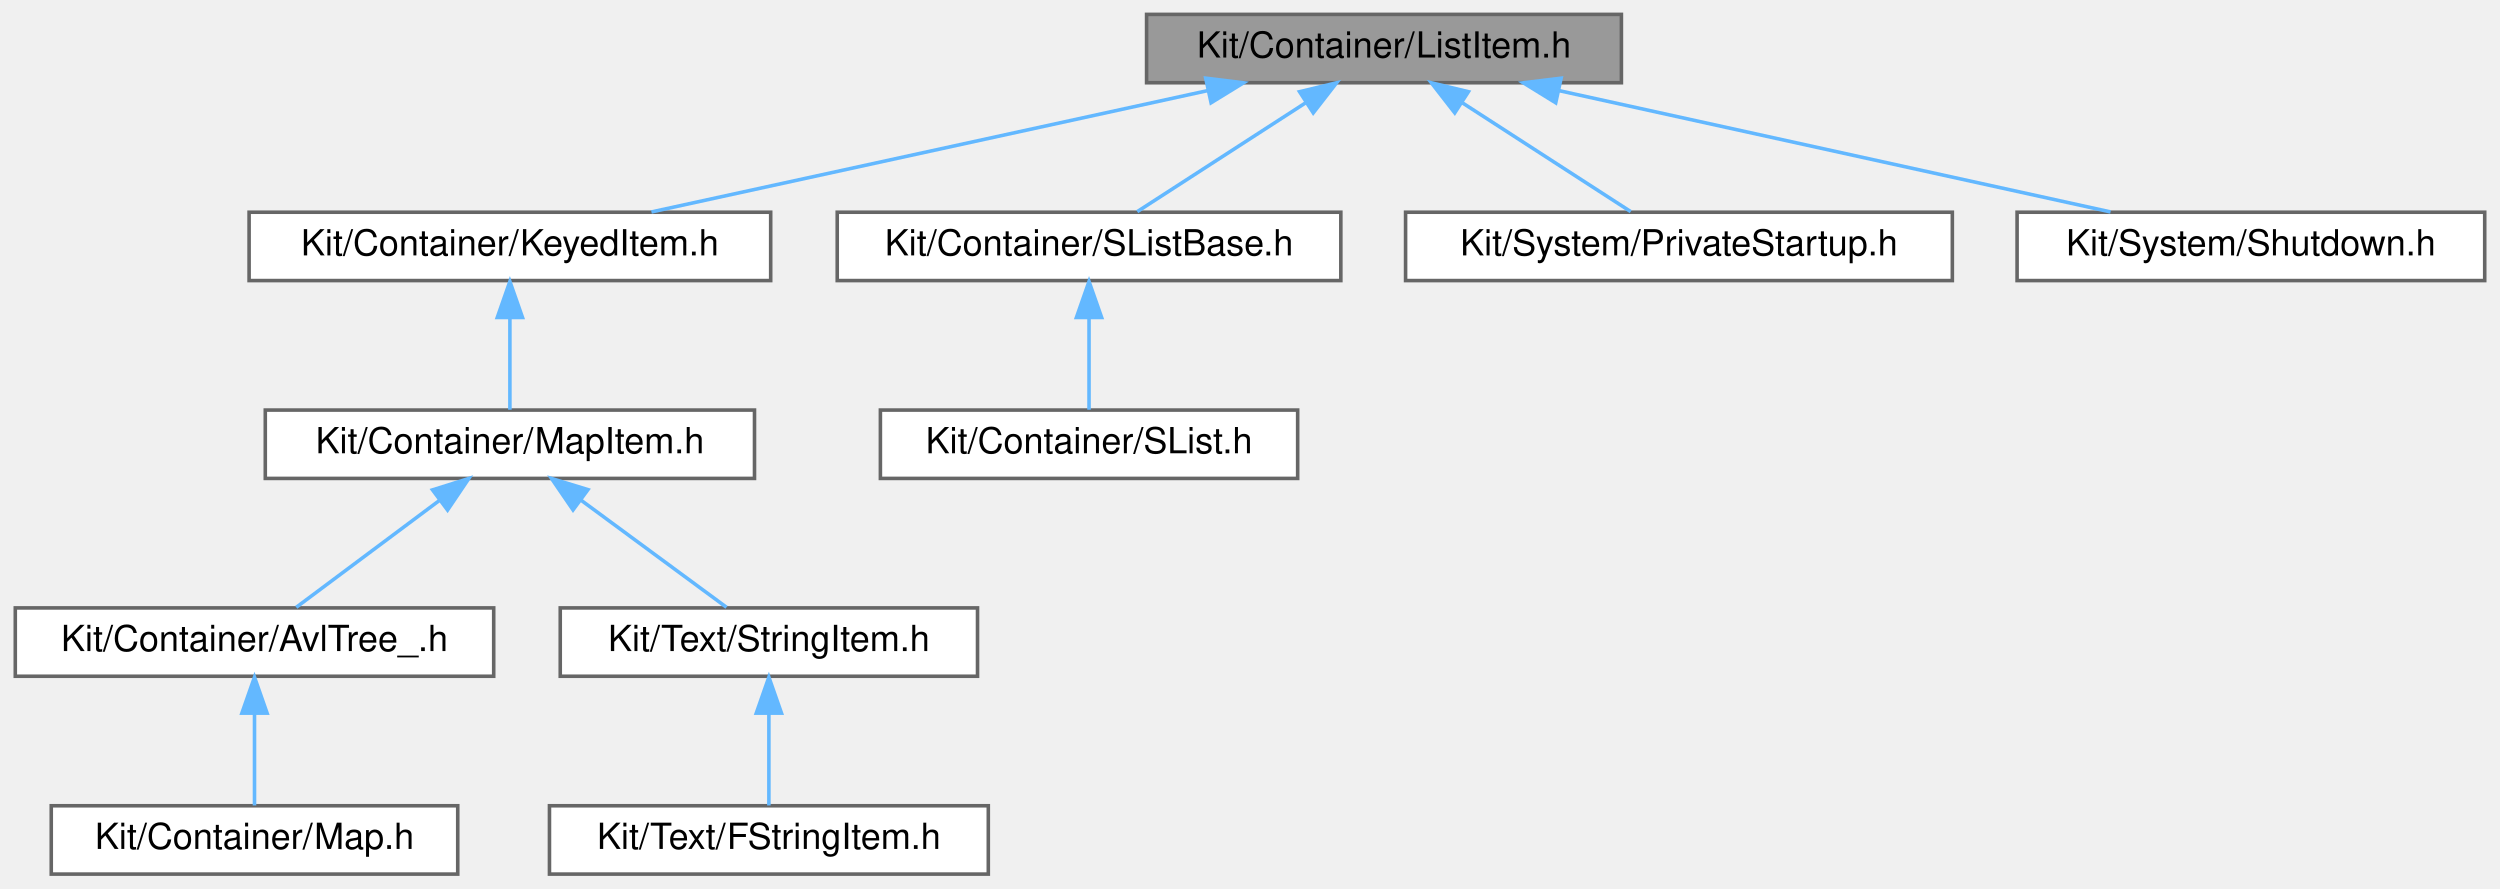
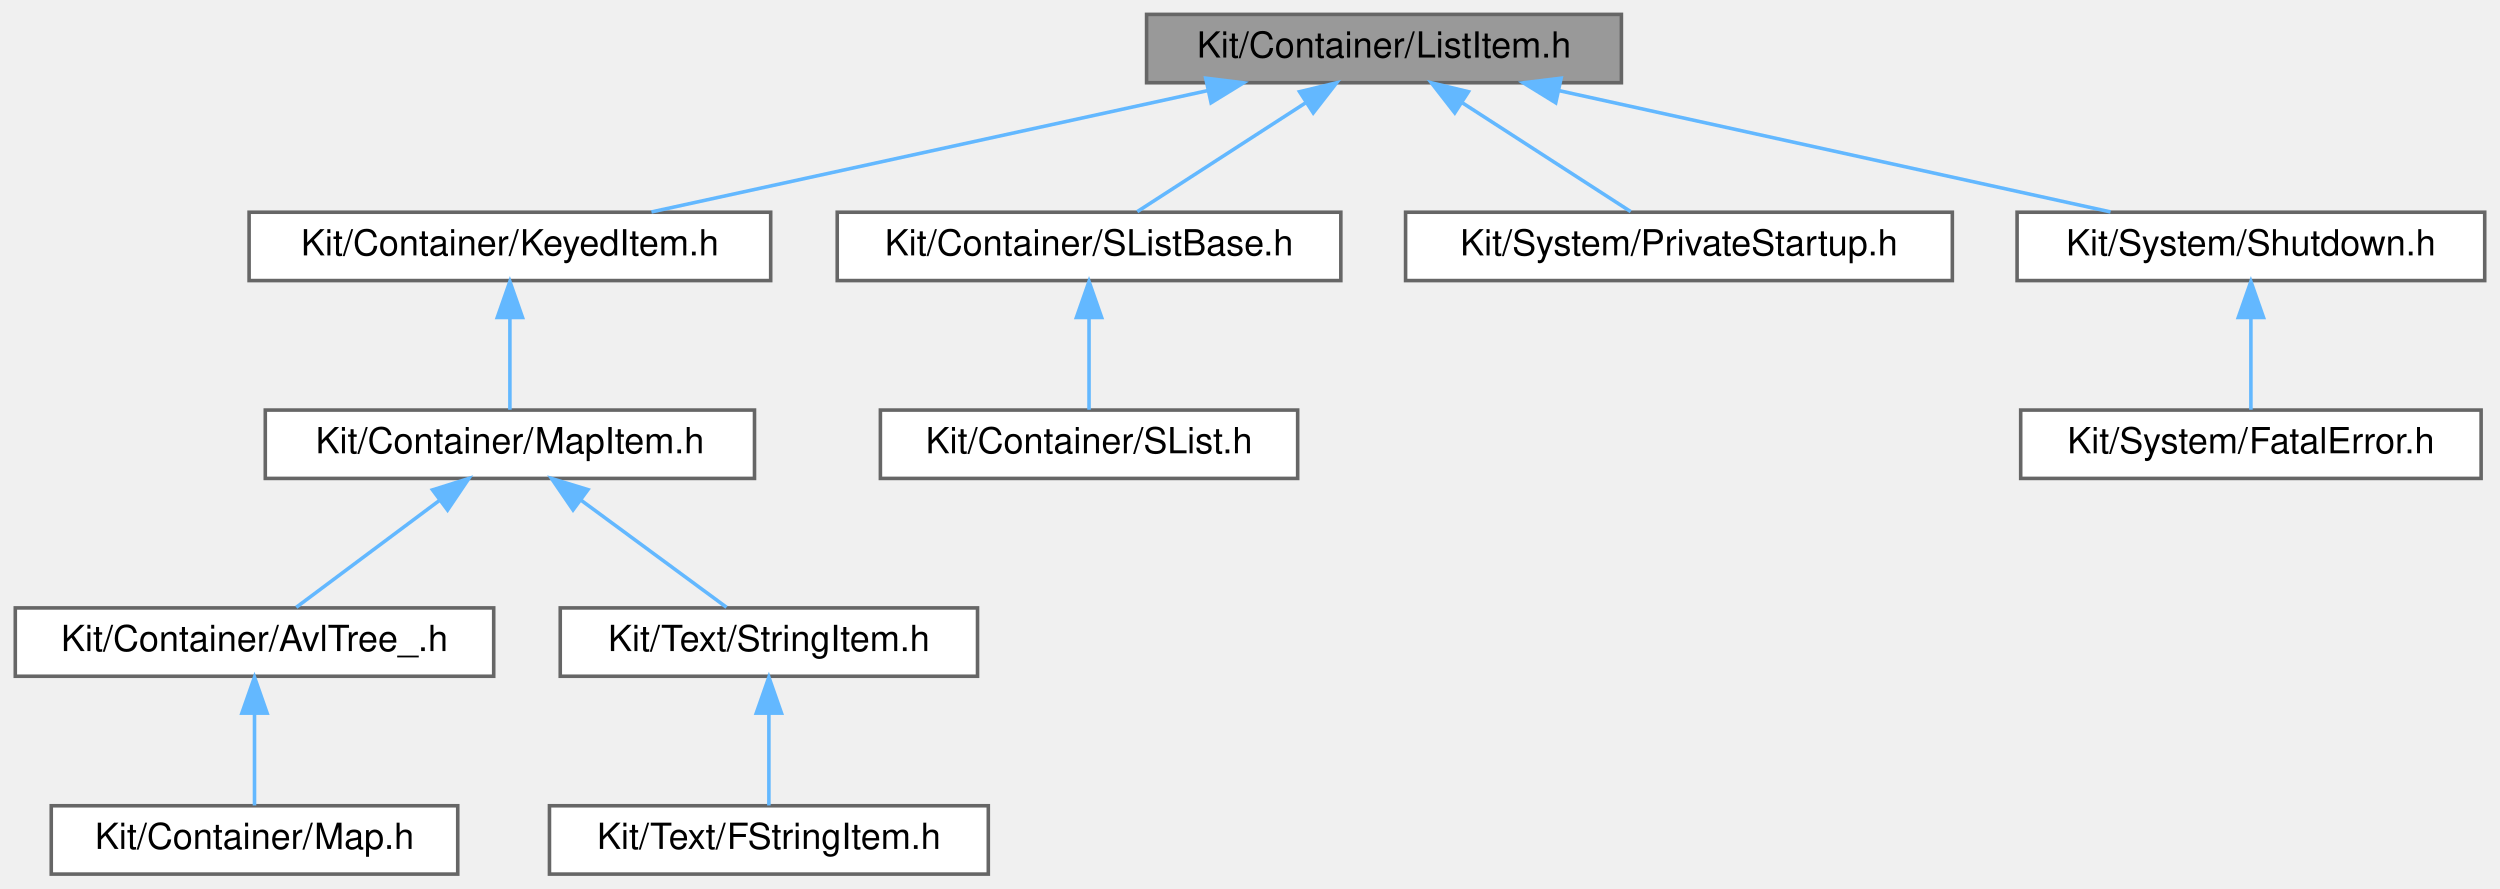
<svg xmlns="http://www.w3.org/2000/svg" xmlns:xlink="http://www.w3.org/1999/xlink" width="695pt" height="247pt" viewBox="0.00 0.00 694.50 247.00">
  <g id="graph0" class="graph" transform="scale(1 1) rotate(0) translate(4 243)">
    <g id="Node000001" class="node">
      <g id="a_Node000001">
        <a xlink:title=" ">
          <polygon fill="#999999" stroke="#666666" points="446.5,-239 314.5,-239 314.5,-220 446.5,-220 446.5,-239" />
          <text text-anchor="middle" x="380.5" y="-227" font-family="Helvetica,sans-Serif" font-size="10.00">Kit/Container/ListItem.h</text>
        </a>
      </g>
    </g>
    <g id="Node000002" class="node">
      <g id="a_Node000002">
        <a xlink:href="_keyed_item_8h.html" target="_top" xlink:title=" ">
          <polygon fill="white" stroke="#666666" points="210,-184 65,-184 65,-165 210,-165 210,-184" />
          <text text-anchor="middle" x="137.5" y="-172" font-family="Helvetica,sans-Serif" font-size="10.00">Kit/Container/KeyedItem.h</text>
        </a>
      </g>
    </g>
    <g id="edge1_Node000001_Node000002" class="edge">
      <g id="a_edge1_Node000001_Node000002">
        <a xlink:title=" ">
          <path fill="none" stroke="#63b8ff" d="M331.51,-217.82C285.97,-207.88 219,-193.28 176.85,-184.08" />
          <polygon fill="#63b8ff" stroke="#63b8ff" points="330.94,-221.27 341.46,-219.98 332.43,-214.43 330.94,-221.27" />
        </a>
      </g>
    </g>
    <g id="Node000008" class="node">
      <g id="a_Node000008">
        <a xlink:href="_s_list_base_8h.html" target="_top" xlink:title=" ">
          <polygon fill="white" stroke="#666666" points="368.5,-184 228.5,-184 228.5,-165 368.5,-165 368.5,-184" />
          <text text-anchor="middle" x="298.5" y="-172" font-family="Helvetica,sans-Serif" font-size="10.00">Kit/Container/SListBase.h</text>
        </a>
      </g>
    </g>
    <g id="edge7_Node000001_Node000008" class="edge">
      <g id="a_edge7_Node000001_Node000008">
        <a xlink:title=" ">
          <path fill="none" stroke="#63b8ff" d="M358.72,-214.42C343.84,-204.81 324.59,-192.37 311.91,-184.17" />
          <polygon fill="#63b8ff" stroke="#63b8ff" points="357.03,-217.5 367.33,-219.98 360.83,-211.62 357.03,-217.5" />
        </a>
      </g>
    </g>
    <g id="Node000010" class="node">
      <g id="a_Node000010">
        <a xlink:href="_private_startup_8h.html" target="_top" xlink:title=" ">
          <polygon fill="white" stroke="#666666" points="538.5,-184 386.5,-184 386.5,-165 538.5,-165 538.5,-184" />
          <text text-anchor="middle" x="462.5" y="-172" font-family="Helvetica,sans-Serif" font-size="10.00">Kit/System/PrivateStartup.h</text>
        </a>
      </g>
    </g>
    <g id="edge9_Node000001_Node000010" class="edge">
      <g id="a_edge9_Node000001_Node000010">
        <a xlink:title=" ">
          <path fill="none" stroke="#63b8ff" d="M402.28,-214.42C417.16,-204.81 436.41,-192.37 449.09,-184.17" />
          <polygon fill="#63b8ff" stroke="#63b8ff" points="400.17,-211.62 393.67,-219.98 403.97,-217.5 400.17,-211.62" />
        </a>
      </g>
    </g>
    <g id="Node000011" class="node">
      <g id="a_Node000011">
        <a xlink:href="_shutdown_8h.html" target="_top" xlink:title=" ">
          <polygon fill="white" stroke="#666666" points="686.5,-184 556.5,-184 556.5,-165 686.5,-165 686.5,-184" />
          <text text-anchor="middle" x="621.5" y="-172" font-family="Helvetica,sans-Serif" font-size="10.00">Kit/System/Shutdown.h</text>
        </a>
      </g>
    </g>
    <g id="edge10_Node000001_Node000011" class="edge">
      <g id="a_edge10_Node000001_Node000011">
        <a xlink:title=" ">
          <path fill="none" stroke="#63b8ff" d="M429.08,-217.82C474.25,-207.88 540.67,-193.28 582.48,-184.08" />
          <polygon fill="#63b8ff" stroke="#63b8ff" points="428.24,-214.42 419.22,-219.98 429.74,-221.26 428.24,-214.42" />
        </a>
      </g>
    </g>
    <g id="Node000003" class="node">
      <g id="a_Node000003">
        <a xlink:href="_map_item_8h.html" target="_top" xlink:title=" ">
          <polygon fill="white" stroke="#666666" points="205.5,-129 69.5,-129 69.5,-110 205.5,-110 205.5,-129" />
          <text text-anchor="middle" x="137.5" y="-117" font-family="Helvetica,sans-Serif" font-size="10.00">Kit/Container/MapItem.h</text>
        </a>
      </g>
    </g>
    <g id="edge2_Node000002_Node000003" class="edge">
      <g id="a_edge2_Node000002_Node000003">
        <a xlink:title=" ">
          <path fill="none" stroke="#63b8ff" d="M137.5,-154.66C137.5,-145.93 137.5,-135.99 137.5,-129.09" />
          <polygon fill="#63b8ff" stroke="#63b8ff" points="134,-154.75 137.5,-164.75 141,-154.75 134,-154.75" />
        </a>
      </g>
    </g>
    <g id="Node000004" class="node">
      <g id="a_Node000004">
        <a xlink:href="_avl_tree___8h.html" target="_top" xlink:title=" ">
          <polygon fill="white" stroke="#666666" points="133,-74 0,-74 0,-55 133,-55 133,-74" />
          <text text-anchor="middle" x="66.5" y="-62" font-family="Helvetica,sans-Serif" font-size="10.00">Kit/Container/AvlTree_.h</text>
        </a>
      </g>
    </g>
    <g id="edge3_Node000003_Node000004" class="edge">
      <g id="a_edge3_Node000003_Node000004">
        <a xlink:title=" ">
          <path fill="none" stroke="#63b8ff" d="M117.91,-103.88C105.13,-94.34 88.89,-82.21 78.11,-74.17" />
          <polygon fill="#63b8ff" stroke="#63b8ff" points="115.99,-106.81 126.09,-109.98 120.17,-101.2 115.99,-106.81" />
        </a>
      </g>
    </g>
    <g id="Node000006" class="node">
      <g id="a_Node000006">
        <a xlink:href="_string_item_8h.html" target="_top" xlink:title=" ">
          <polygon fill="white" stroke="#666666" points="267.5,-74 151.5,-74 151.5,-55 267.5,-55 267.5,-74" />
          <text text-anchor="middle" x="209.5" y="-62" font-family="Helvetica,sans-Serif" font-size="10.00">Kit/Text/StringItem.h</text>
        </a>
      </g>
    </g>
    <g id="edge5_Node000003_Node000006" class="edge">
      <g id="a_edge5_Node000003_Node000006">
        <a xlink:title=" ">
          <path fill="none" stroke="#63b8ff" d="M157.37,-103.88C170.32,-94.34 186.8,-82.21 197.72,-74.17" />
          <polygon fill="#63b8ff" stroke="#63b8ff" points="155.05,-101.24 149.07,-109.98 159.2,-106.88 155.05,-101.24" />
        </a>
      </g>
    </g>
    <g id="Node000005" class="node">
      <g id="a_Node000005">
        <a xlink:href="_map_8h.html" target="_top" xlink:title=" ">
          <polygon fill="white" stroke="#666666" points="123,-19 10,-19 10,0 123,0 123,-19" />
          <text text-anchor="middle" x="66.5" y="-7" font-family="Helvetica,sans-Serif" font-size="10.00">Kit/Container/Map.h</text>
        </a>
      </g>
    </g>
    <g id="edge4_Node000004_Node000005" class="edge">
      <g id="a_edge4_Node000004_Node000005">
        <a xlink:title=" ">
          <path fill="none" stroke="#63b8ff" d="M66.5,-44.66C66.5,-35.93 66.5,-25.99 66.5,-19.09" />
          <polygon fill="#63b8ff" stroke="#63b8ff" points="63,-44.75 66.5,-54.75 70,-44.75 63,-44.75" />
        </a>
      </g>
    </g>
    <g id="Node000007" class="node">
      <g id="a_Node000007">
        <a xlink:href="_f_string_item_8h.html" target="_top" xlink:title=" ">
          <polygon fill="white" stroke="#666666" points="270.5,-19 148.5,-19 148.5,0 270.5,0 270.5,-19" />
          <text text-anchor="middle" x="209.5" y="-7" font-family="Helvetica,sans-Serif" font-size="10.00">Kit/Text/FStringItem.h</text>
        </a>
      </g>
    </g>
    <g id="edge6_Node000006_Node000007" class="edge">
      <g id="a_edge6_Node000006_Node000007">
        <a xlink:title=" ">
          <path fill="none" stroke="#63b8ff" d="M209.5,-44.66C209.5,-35.93 209.5,-25.99 209.5,-19.09" />
          <polygon fill="#63b8ff" stroke="#63b8ff" points="206,-44.75 209.5,-54.75 213,-44.75 206,-44.75" />
        </a>
      </g>
    </g>
    <g id="Node000009" class="node">
      <g id="a_Node000009">
        <a xlink:href="_s_list_8h.html" target="_top" xlink:title=" ">
          <polygon fill="white" stroke="#666666" points="356.5,-129 240.5,-129 240.5,-110 356.5,-110 356.5,-129" />
          <text text-anchor="middle" x="298.5" y="-117" font-family="Helvetica,sans-Serif" font-size="10.00">Kit/Container/SList.h</text>
        </a>
      </g>
    </g>
    <g id="edge8_Node000008_Node000009" class="edge">
      <g id="a_edge8_Node000008_Node000009">
        <a xlink:title=" ">
          <path fill="none" stroke="#63b8ff" d="M298.5,-154.66C298.5,-145.93 298.5,-135.99 298.5,-129.09" />
          <polygon fill="#63b8ff" stroke="#63b8ff" points="295,-154.75 298.5,-164.75 302,-154.75 295,-154.75" />
        </a>
      </g>
    </g>
+     <g id="Node000012" class="node">
+       <g id="a_Node000012">
+         <a xlink:href="_fatal_error_8h.html" target="_top" xlink:title=" ">
+           <polygon fill="white" stroke="#666666" points="685.5,-129 557.5,-129 557.5,-110 685.5,-110 685.5,-129" />
+           <text text-anchor="middle" x="621.5" y="-117" font-family="Helvetica,sans-Serif" font-size="10.00">Kit/System/FatalError.h</text>
+         </a>
+       </g>
+     </g>
+     <g id="edge11_Node000011_Node000012" class="edge">
+       <g id="a_edge11_Node000011_Node000012">
+         <a xlink:title=" ">
+           <path fill="none" stroke="#63b8ff" d="M621.5,-154.66C621.5,-145.93 621.5,-135.99 621.5,-129.09" />
+           <polygon fill="#63b8ff" stroke="#63b8ff" points="618,-154.75 621.5,-164.75 625,-154.75 618,-154.75" />
+         </a>
+       </g>
+     </g>
  </g>
</svg>
